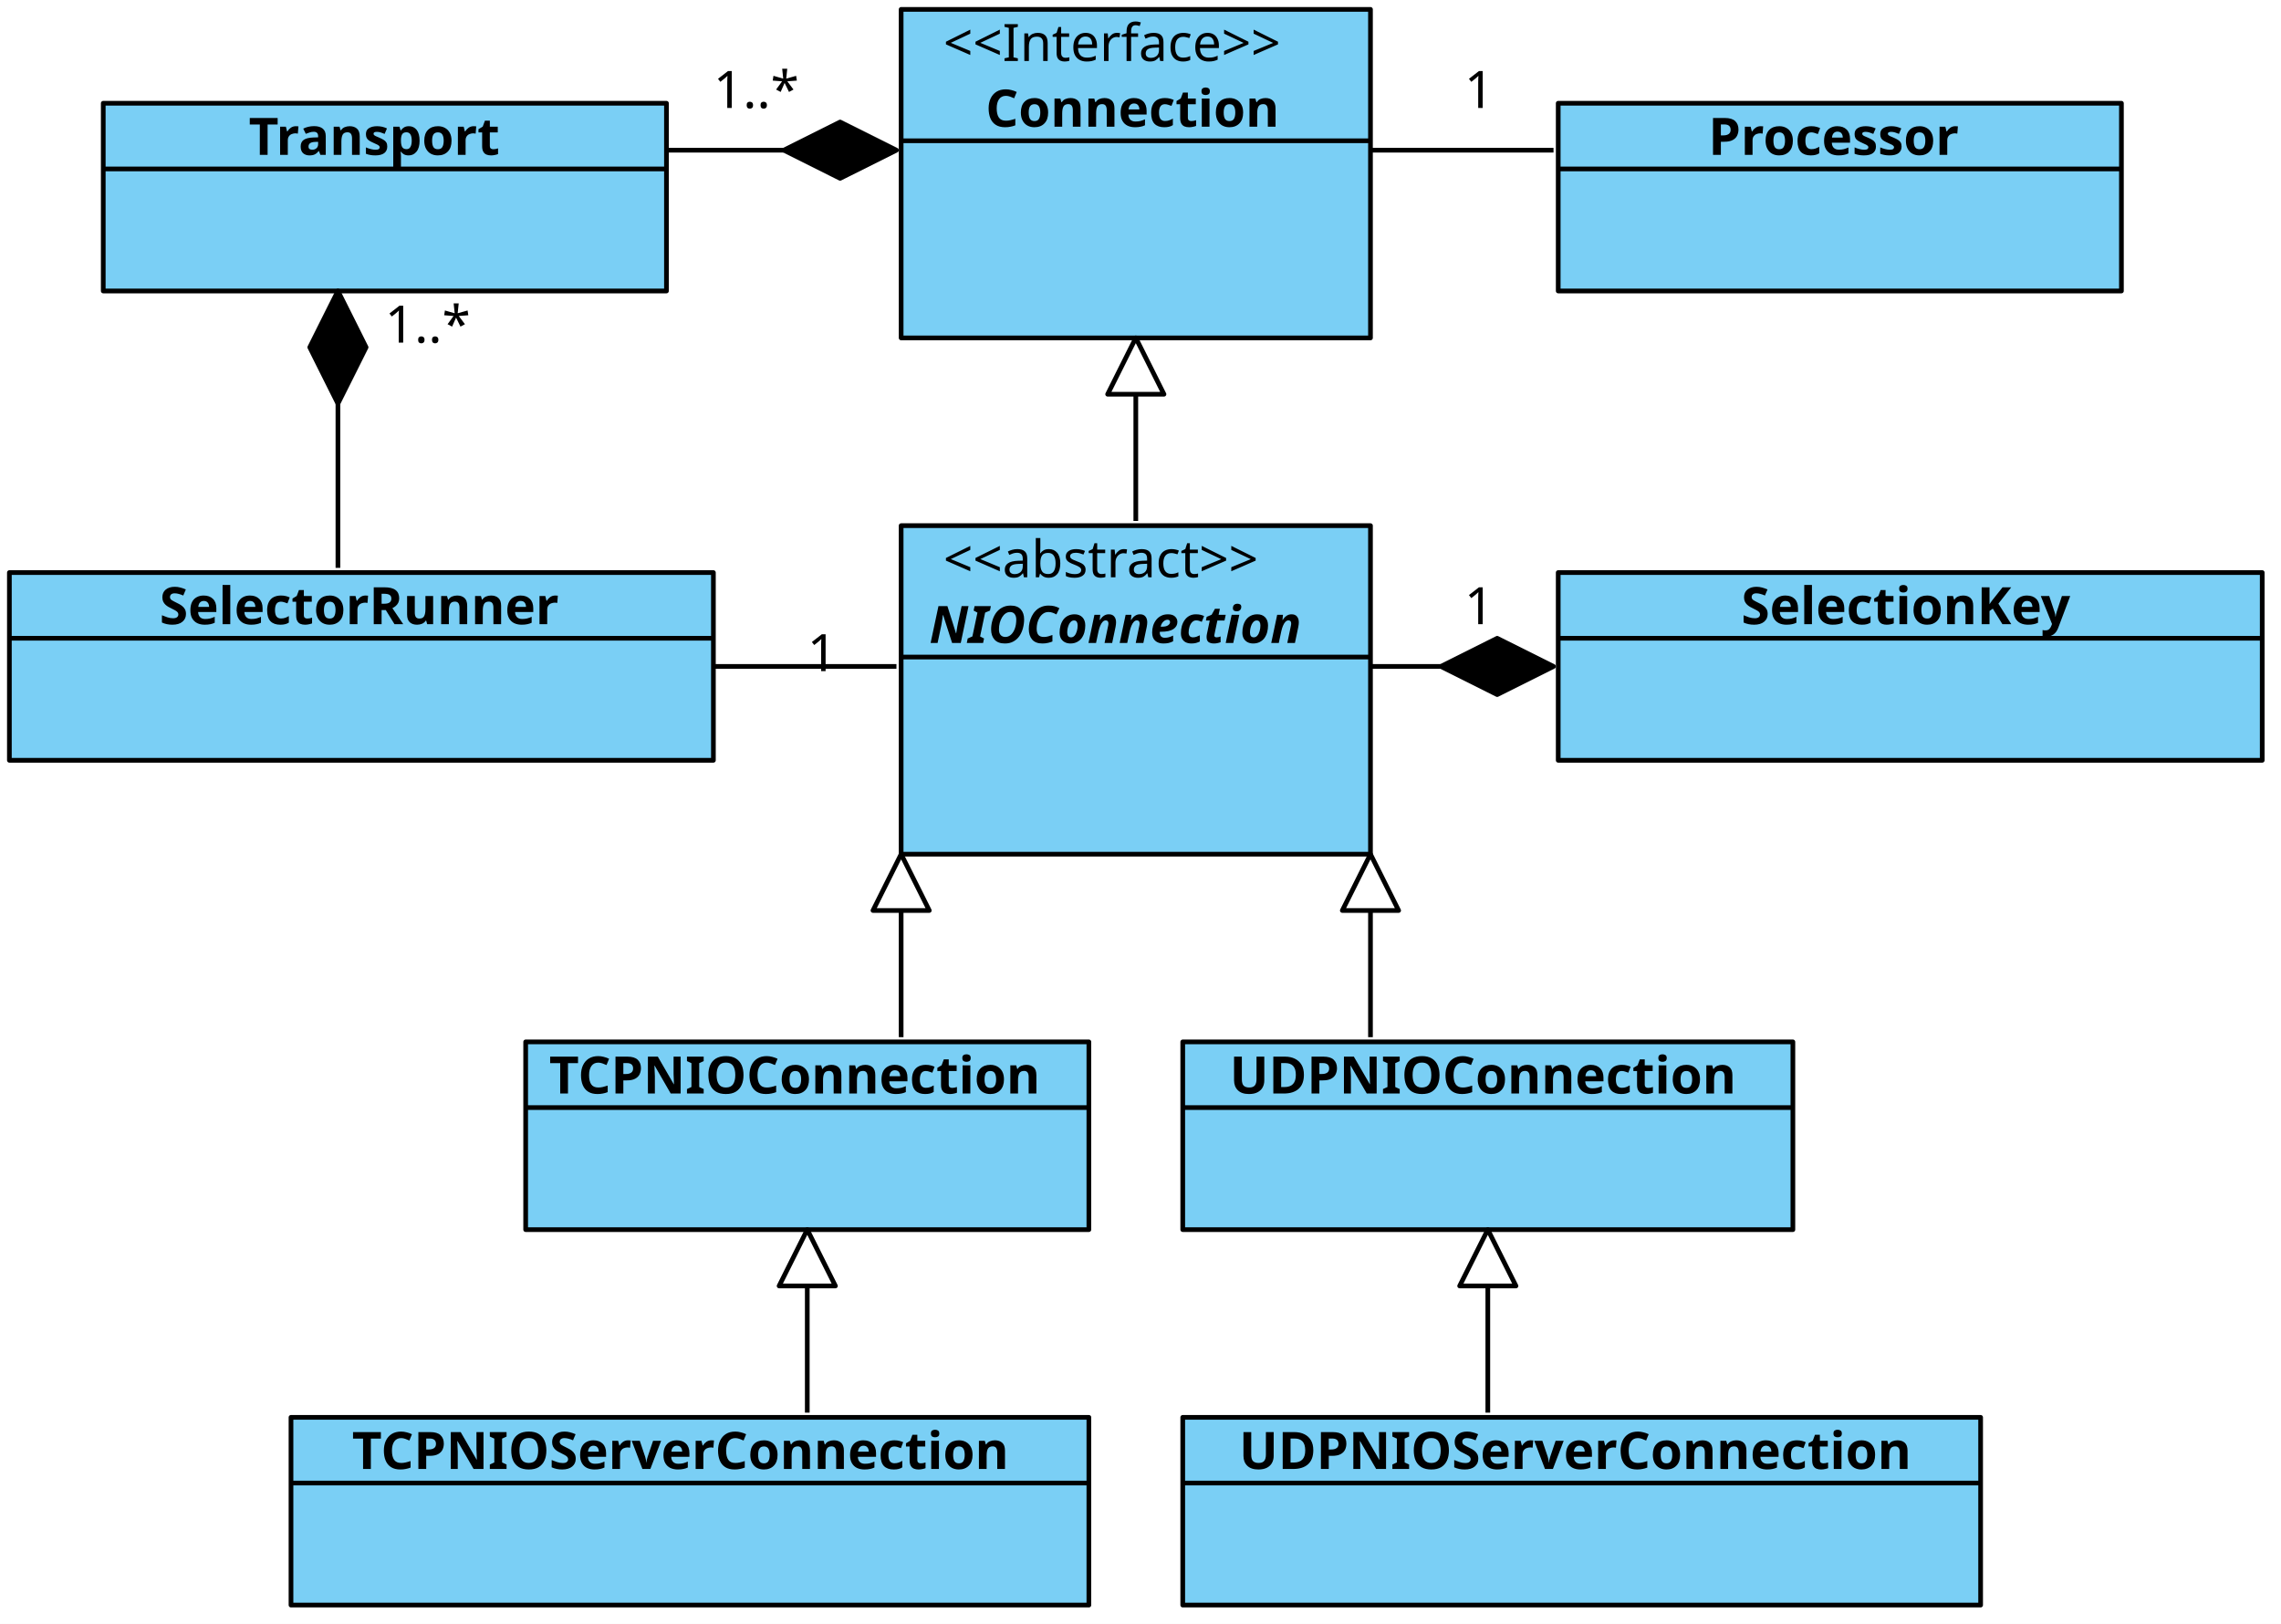
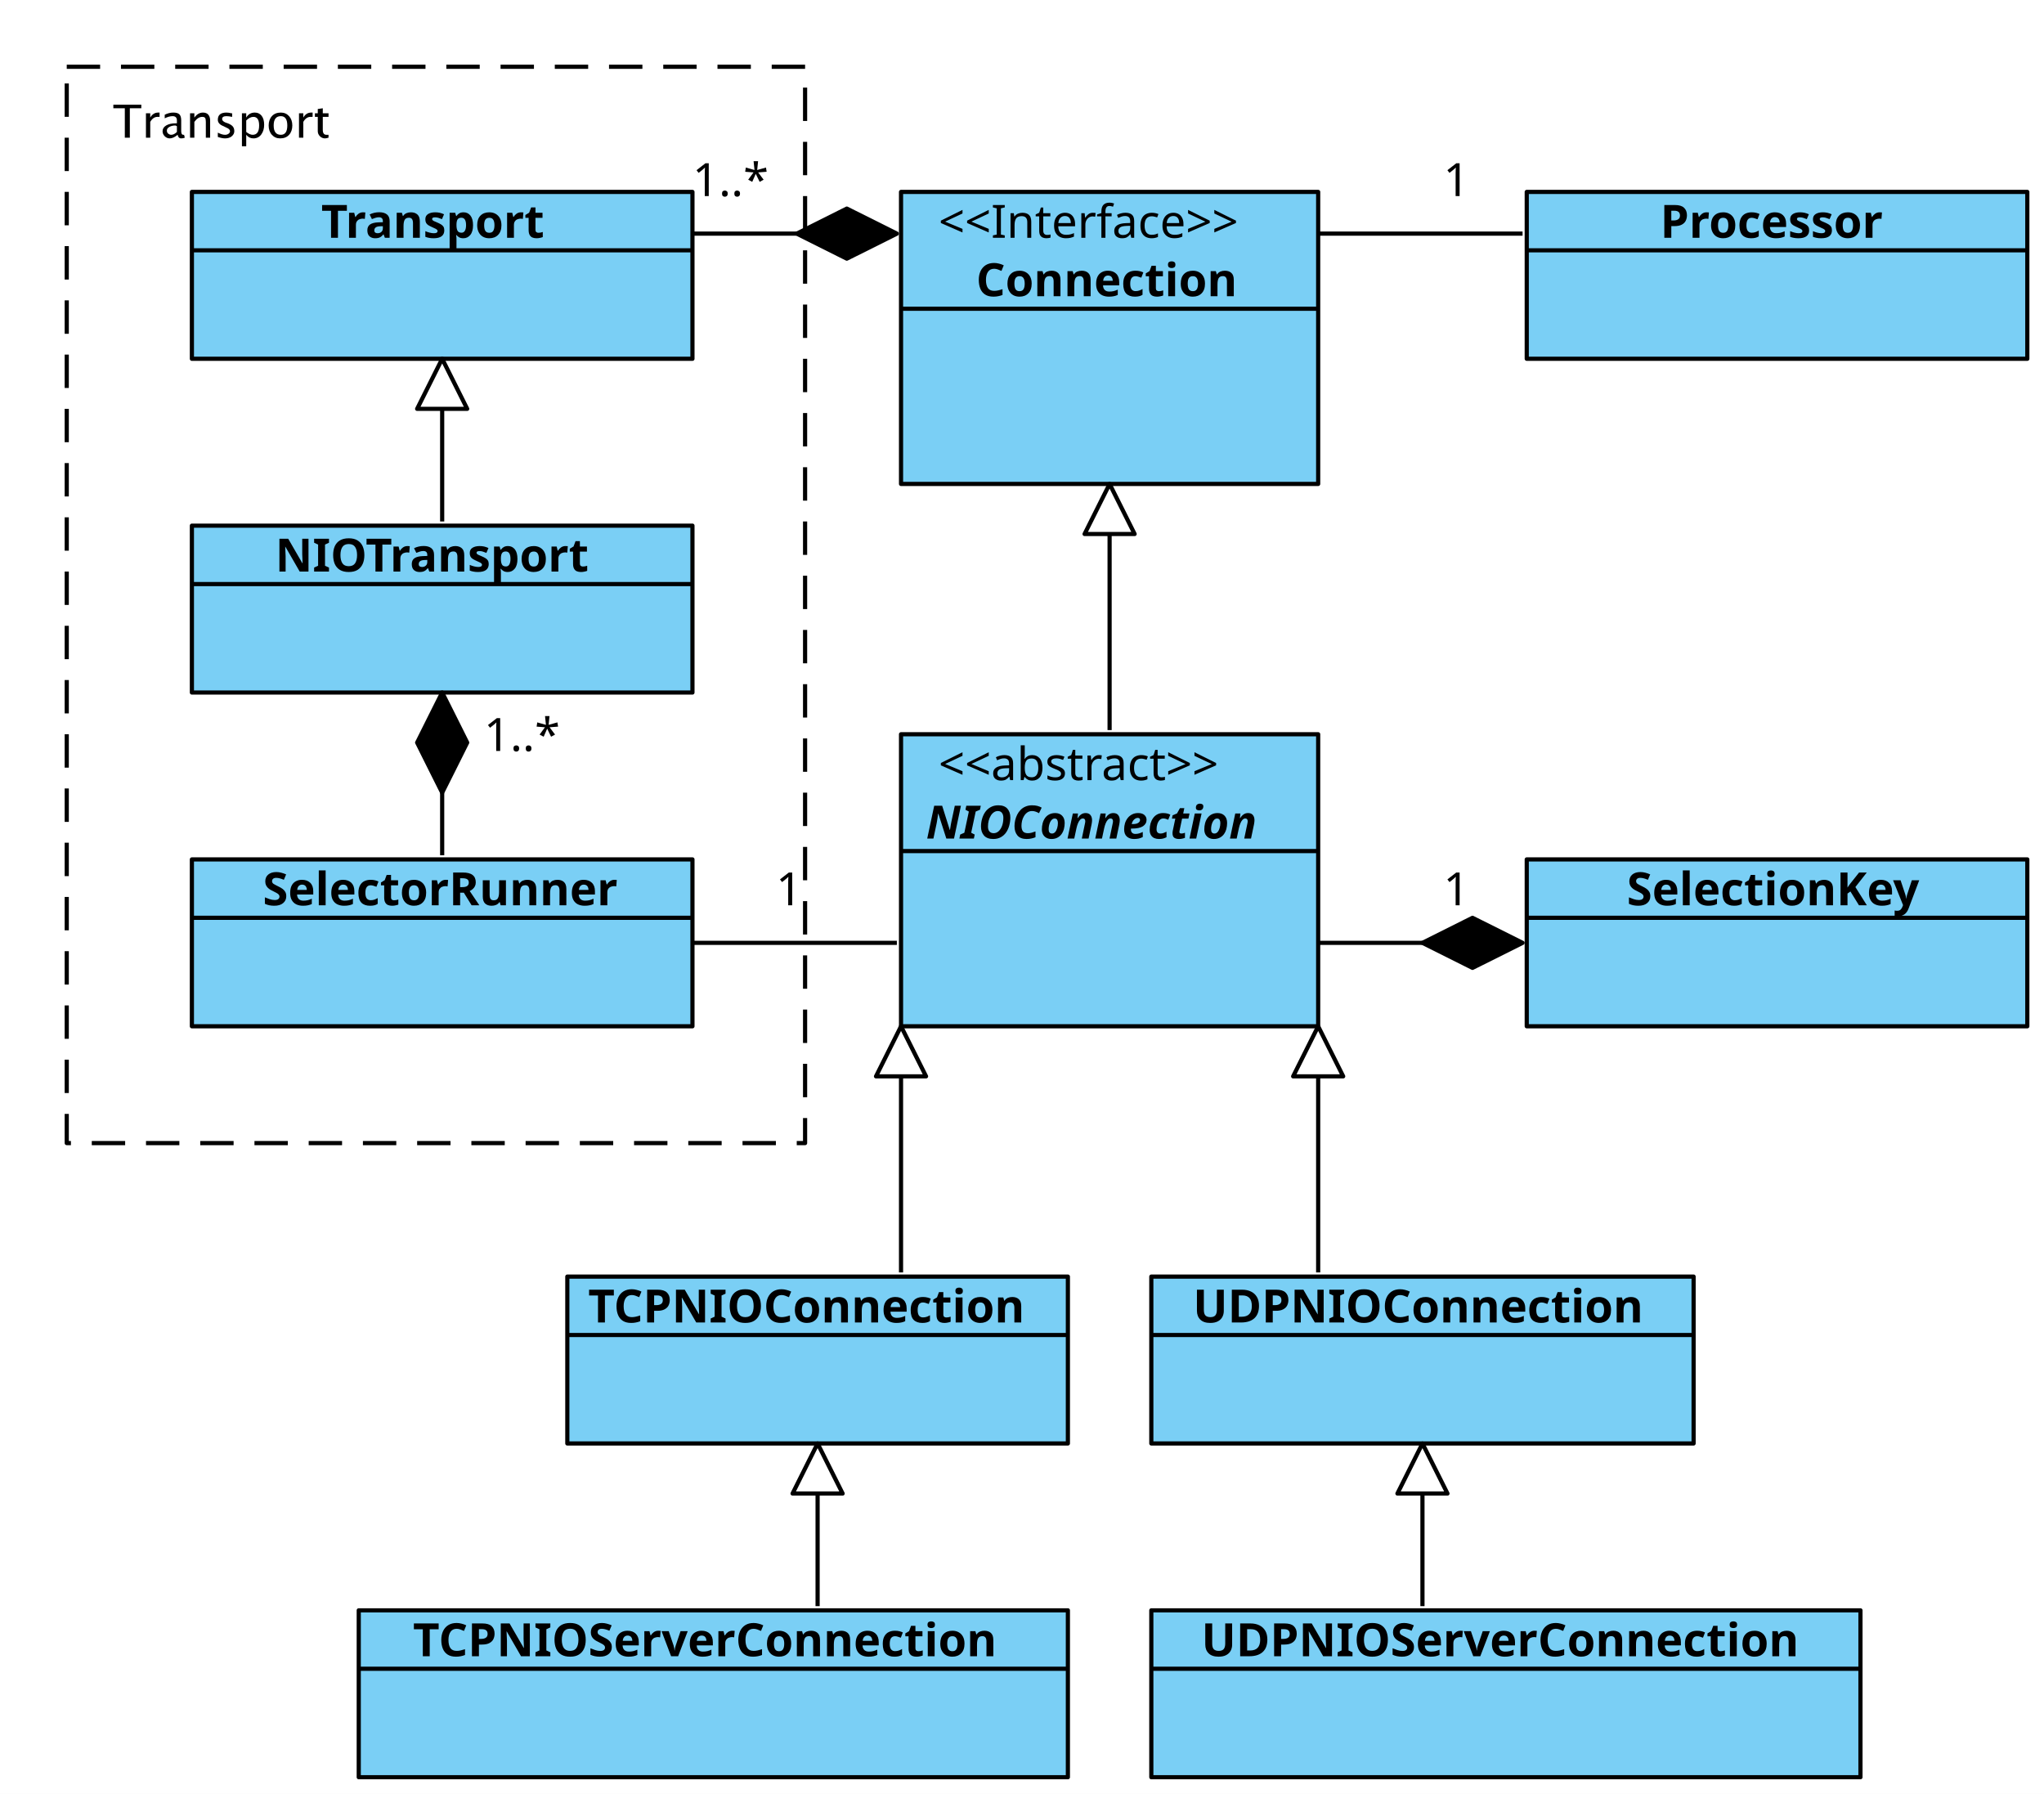
- <svg xmlns="http://www.w3.org/2000/svg" style="fill-opacity:1; color-rendering:auto; color-interpolation:auto; stroke:black; text-rendering:auto; stroke-linecap:square; stroke-miterlimit:10; stroke-opacity:1; shape-rendering:auto; fill:black; stroke-dasharray:none; font-weight:normal; stroke-width:1; font-family:'Dialog'; font-style:normal; stroke-linejoin:miter; font-size:12; stroke-dashoffset:0; image-rendering:auto;" width="486" height="346">
+ <svg xmlns="http://www.w3.org/2000/svg" style="fill-opacity:1; color-rendering:auto; color-interpolation:auto; stroke:black; text-rendering:auto; stroke-linecap:square; stroke-miterlimit:10; stroke-opacity:1; shape-rendering:auto; fill:black; stroke-dasharray:none; font-weight:normal; stroke-width:1; font-family:'Dialog'; font-style:normal; stroke-linejoin:miter; font-size:12; stroke-dashoffset:0; image-rendering:auto;" width="490" height="430">
  <defs id="genericDefs" />
  <g>
    <defs id="defs1">
      <clipPath clipPathUnits="userSpaceOnUse" id="clipPath1">
+         <path d="M-3 -3 L212 -3 L212 293 L-3 293 L-3 -3 Z" />
+       </clipPath>
+       <clipPath clipPathUnits="userSpaceOnUse" id="clipPath2">
+         <path d="M190.262 447.37 L190.262 521.642 L376.727 521.642 L376.727 447.37 Z" />
+       </clipPath>
+       <clipPath clipPathUnits="userSpaceOnUse" id="clipPath3">
+         <path d="M0 0 L0 286 L205 286 L205 0 Z" />
+       </clipPath>
+       <clipPath clipPathUnits="userSpaceOnUse" id="clipPath4">
+         <path d="M0 0 L0 14 L54 14 L54 0 Z" />
+       </clipPath>
+       <clipPath clipPathUnits="userSpaceOnUse" id="clipPath5">
        <path d="M-3 -3 L107 -3 L107 77 L-3 77 L-3 -3 Z" />
      </clipPath>
-       <clipPath clipPathUnits="userSpaceOnUse" id="clipPath2">
+       <clipPath clipPathUnits="userSpaceOnUse" id="clipPath6">
        <path d="M0 0 L0 49 L100 49 L100 0 Z" />
      </clipPath>
-       <clipPath clipPathUnits="userSpaceOnUse" id="clipPath3">
+       <clipPath clipPathUnits="userSpaceOnUse" id="clipPath7">
        <path d="M0 0 L100 0 L100 28 L0 28 L0 0 Z" />
      </clipPath>
-       <clipPath clipPathUnits="userSpaceOnUse" id="clipPath4">
+       <clipPath clipPathUnits="userSpaceOnUse" id="clipPath8">
        <path d="M-3 -3 L127 -3 L127 47 L-3 47 L-3 -3 Z" />
      </clipPath>
-       <clipPath clipPathUnits="userSpaceOnUse" id="clipPath5">
+       <clipPath clipPathUnits="userSpaceOnUse" id="clipPath9">
        <path d="M0 0 L0 33 L120 33 L120 0 Z" />
      </clipPath>
-       <clipPath clipPathUnits="userSpaceOnUse" id="clipPath6">
+       <clipPath clipPathUnits="userSpaceOnUse" id="clipPath10">
        <path d="M0 0 L120 0 L120 14 L0 14 L0 0 Z" />
      </clipPath>
-       <clipPath clipPathUnits="userSpaceOnUse" id="clipPath7">
+       <clipPath clipPathUnits="userSpaceOnUse" id="clipPath11">
        <path d="M-3 -3 L137 -3 L137 47 L-3 47 L-3 -3 Z" />
      </clipPath>
-       <clipPath clipPathUnits="userSpaceOnUse" id="clipPath8">
+       <clipPath clipPathUnits="userSpaceOnUse" id="clipPath12">
        <path d="M0 0 L0 33 L130 33 L130 0 Z" />
      </clipPath>
-       <clipPath clipPathUnits="userSpaceOnUse" id="clipPath9">
+       <clipPath clipPathUnits="userSpaceOnUse" id="clipPath13">
        <path d="M0 0 L130 0 L130 14 L0 14 L0 0 Z" />
      </clipPath>
-       <clipPath clipPathUnits="userSpaceOnUse" id="clipPath10">
-         <path d="M-3 -3 L157 -3 L157 47 L-3 47 L-3 -3 Z" />
-       </clipPath>
-       <clipPath clipPathUnits="userSpaceOnUse" id="clipPath11">
-         <path d="M0 0 L0 33 L150 33 L150 0 Z" />
-       </clipPath>
-       <clipPath clipPathUnits="userSpaceOnUse" id="clipPath12">
-         <path d="M0 0 L150 0 L150 14 L0 14 L0 0 Z" />
-       </clipPath>
-       <clipPath clipPathUnits="userSpaceOnUse" id="clipPath13">
+       <clipPath clipPathUnits="userSpaceOnUse" id="clipPath14">
        <path d="M-3 -3 L34 -3 L34 21 L-3 21 L-3 -3 Z" />
      </clipPath>
-       <clipPath clipPathUnits="userSpaceOnUse" id="clipPath14">
+       <clipPath clipPathUnits="userSpaceOnUse" id="clipPath15">
        <path d="M-3 -3 L35 -3 L35 21 L-3 21 L-3 -3 Z" />
      </clipPath>
-       <clipPath clipPathUnits="userSpaceOnUse" id="clipPath15">
+       <clipPath clipPathUnits="userSpaceOnUse" id="clipPath16">
        <path d="M-3 -3 L46 -3 L46 21 L-3 21 L-3 -3 Z" />
      </clipPath>
-       <clipPath clipPathUnits="userSpaceOnUse" id="clipPath16">
+       <clipPath clipPathUnits="userSpaceOnUse" id="clipPath17">
        <path d="M-3 -3 L177 -3 L177 47 L-3 47 L-3 -3 Z" />
      </clipPath>
-       <clipPath clipPathUnits="userSpaceOnUse" id="clipPath17">
+       <clipPath clipPathUnits="userSpaceOnUse" id="clipPath18">
        <path d="M0 0 L0 33 L170 33 L170 0 Z" />
      </clipPath>
-       <clipPath clipPathUnits="userSpaceOnUse" id="clipPath18">
+       <clipPath clipPathUnits="userSpaceOnUse" id="clipPath19">
        <path d="M0 0 L170 0 L170 14 L0 14 L0 0 Z" />
      </clipPath>
-       <clipPath clipPathUnits="userSpaceOnUse" id="clipPath19">
-         <path d="M0 0 L104 0 L104 143 L0 143 L0 0 Z" />
-       </clipPath>
      <clipPath clipPathUnits="userSpaceOnUse" id="clipPath20">
-         <path d="M0 0 L143 0 L143 104 L0 104 L0 0 Z" />
+         <path d="M0 0 L104 0 L104 163 L0 163 L0 0 Z" />
      </clipPath>
      <clipPath clipPathUnits="userSpaceOnUse" id="clipPath21">
        <path d="M0 0 L153 0 L153 104 L0 104 L0 0 Z" />
      </clipPath>
      <clipPath clipPathUnits="userSpaceOnUse" id="clipPath22">
-         <path d="M0 0 L104 0 L104 163 L0 163 L0 0 Z" />
+         <path d="M0 0 L104 0 L104 143 L0 143 L0 0 Z" />
      </clipPath>
      <clipPath clipPathUnits="userSpaceOnUse" id="clipPath23">
        <path d="M-39 -14 L78 -14 L78 28 L-39 28 L-39 -14 Z" />
      </clipPath>
      <clipPath clipPathUnits="userSpaceOnUse" id="clipPath24">
        <path d="M-28 -14 L56 -14 L56 28 L-28 28 L-28 -14 Z" />
      </clipPath>
      <clipPath clipPathUnits="userSpaceOnUse" id="clipPath25">
        <path d="M-27 -14 L54 -14 L54 28 L-27 28 L-27 -14 Z" />
      </clipPath>
    </defs>
    <g style="fill:white; text-rendering:geometricPrecision; stroke:white;">
-       <rect x="0" y="0" width="486" style="stroke:none;" height="346" />
-     </g>
-     <g transform="translate(192,2)" style="font-size:11; fill:rgb(122,207,245); text-rendering:geometricPrecision; font-family:sans-serif; stroke:rgb(122,207,245); font-weight:bold;">
-       <rect x="0" y="0" width="100" style="clip-path:url(#clipPath1); stroke:none;" height="70" />
-     </g>
-     <g transform="translate(192,2)" style="font-size:11; stroke-linecap:butt; text-rendering:geometricPrecision; font-family:sans-serif; stroke-linejoin:round; font-weight:bold; stroke-miterlimit:0;">
-       <rect x="0" y="0" width="100" style="clip-path:url(#clipPath1); fill:none;" height="70" />
-       <line x1="0" x2="100" y1="28" style="clip-path:url(#clipPath1); fill:none;" y2="28" />
-     </g>
-     <g style="text-rendering:geometricPrecision; font-size:11; font-family:sans-serif;" transform="translate(192,2)">
-       <text x="9" y="11" style="clip-path:url(#clipPath3); stroke:none;" xml:space="preserve">&lt;&lt;Interface&gt;&gt;</text>
-       <text x="18" y="25" style="clip-path:url(#clipPath3); stroke:none; font-weight:bold;" xml:space="preserve">Connection</text>
-     </g>
-     <g transform="translate(192,112)" style="font-size:11; fill:rgb(122,207,245); text-rendering:geometricPrecision; font-family:sans-serif; stroke:rgb(122,207,245); font-weight:bold;">
-       <rect x="0" y="0" width="100" style="clip-path:url(#clipPath1); stroke:none;" height="70" />
-     </g>
-     <g transform="translate(192,112)" style="font-size:11; stroke-linecap:butt; text-rendering:geometricPrecision; font-family:sans-serif; stroke-linejoin:round; font-weight:bold; stroke-miterlimit:0;">
-       <rect x="0" y="0" width="100" style="clip-path:url(#clipPath1); fill:none;" height="70" />
-       <line x1="0" x2="100" y1="28" style="clip-path:url(#clipPath1); fill:none;" y2="28" />
-     </g>
-     <g style="text-rendering:geometricPrecision; font-size:11; font-family:sans-serif;" transform="translate(192,112)">
-       <text x="9" y="11" style="clip-path:url(#clipPath3); stroke:none;" xml:space="preserve">&lt;&lt;abstract&gt;&gt;</text>
-       <text x="6" y="25" style="clip-path:url(#clipPath3); font-style:italic; stroke:none; font-weight:bold;" xml:space="preserve">NIOConnection</text>
-     </g>
-     <g transform="translate(112,222)" style="font-size:11; fill:rgb(122,207,245); text-rendering:geometricPrecision; font-family:sans-serif; stroke:rgb(122,207,245); font-weight:bold;">
-       <rect x="0" y="0" width="120" style="clip-path:url(#clipPath4); stroke:none;" height="40" />
-     </g>
-     <g transform="translate(112,222)" style="font-size:11; stroke-linecap:butt; text-rendering:geometricPrecision; font-family:sans-serif; stroke-linejoin:round; font-weight:bold; stroke-miterlimit:0;">
-       <rect x="0" y="0" width="120" style="clip-path:url(#clipPath4); fill:none;" height="40" />
-       <line x1="0" x2="120" y1="14" style="clip-path:url(#clipPath4); fill:none;" y2="14" />
-     </g>
-     <g transform="translate(112,222)" style="text-rendering:geometricPrecision; font-size:11; font-weight:bold; font-family:sans-serif;">
-       <text x="5" y="11" style="clip-path:url(#clipPath6); stroke:none;" xml:space="preserve">TCPNIOConnection</text>
-     </g>
-     <g transform="translate(252,222)" style="font-size:11; fill:rgb(122,207,245); text-rendering:geometricPrecision; font-family:sans-serif; stroke:rgb(122,207,245); font-weight:bold;">
-       <rect x="0" y="0" width="130" style="clip-path:url(#clipPath7); stroke:none;" height="40" />
-     </g>
-     <g transform="translate(252,222)" style="font-size:11; stroke-linecap:butt; text-rendering:geometricPrecision; font-family:sans-serif; stroke-linejoin:round; font-weight:bold; stroke-miterlimit:0;">
-       <rect x="0" y="0" width="130" style="clip-path:url(#clipPath7); fill:none;" height="40" />
-       <line x1="0" x2="130" y1="14" style="clip-path:url(#clipPath7); fill:none;" y2="14" />
-     </g>
-     <g transform="translate(252,222)" style="text-rendering:geometricPrecision; font-size:11; font-weight:bold; font-family:sans-serif;">
-       <text x="10" y="11" style="clip-path:url(#clipPath9); stroke:none;" xml:space="preserve">UDPNIOConnection</text>
-     </g>
-     <g transform="translate(22,22)" style="font-size:11; fill:rgb(122,207,245); text-rendering:geometricPrecision; font-family:sans-serif; stroke:rgb(122,207,245); font-weight:bold;">
-       <rect x="0" y="0" width="120" style="clip-path:url(#clipPath4); stroke:none;" height="40" />
-     </g>
-     <g transform="translate(22,22)" style="font-size:11; stroke-linecap:butt; text-rendering:geometricPrecision; font-family:sans-serif; stroke-linejoin:round; font-weight:bold; stroke-miterlimit:0;">
-       <rect x="0" y="0" width="120" style="clip-path:url(#clipPath4); fill:none;" height="40" />
-       <line x1="0" x2="120" y1="14" style="clip-path:url(#clipPath4); fill:none;" y2="14" />
-     </g>
-     <g transform="translate(22,22)" style="text-rendering:geometricPrecision; font-size:11; font-weight:bold; font-family:sans-serif;">
-       <text x="31" y="11" style="clip-path:url(#clipPath6); stroke:none;" xml:space="preserve">Transport</text>
-     </g>
-     <g transform="translate(332,122)" style="font-size:11; fill:rgb(122,207,245); text-rendering:geometricPrecision; font-family:sans-serif; stroke:rgb(122,207,245); font-weight:bold;">
-       <rect x="0" y="0" width="150" style="clip-path:url(#clipPath10); stroke:none;" height="40" />
-     </g>
-     <g transform="translate(332,122)" style="font-size:11; stroke-linecap:butt; text-rendering:geometricPrecision; font-family:sans-serif; stroke-linejoin:round; font-weight:bold; stroke-miterlimit:0;">
-       <rect x="0" y="0" width="150" style="clip-path:url(#clipPath10); fill:none;" height="40" />
-       <line x1="0" x2="150" y1="14" style="clip-path:url(#clipPath10); fill:none;" y2="14" />
-     </g>
-     <g transform="translate(332,122)" style="text-rendering:geometricPrecision; font-size:11; font-weight:bold; font-family:sans-serif;">
-       <text x="39" y="11" style="clip-path:url(#clipPath12); stroke:none;" xml:space="preserve">SelectionKey</text>
-     </g>
-     <g transform="translate(2,122)" style="font-size:11; fill:rgb(122,207,245); text-rendering:geometricPrecision; font-family:sans-serif; stroke:rgb(122,207,245); font-weight:bold;">
-       <rect x="0" y="0" width="150" style="clip-path:url(#clipPath10); stroke:none;" height="40" />
-     </g>
-     <g transform="translate(2,122)" style="font-size:11; stroke-linecap:butt; text-rendering:geometricPrecision; font-family:sans-serif; stroke-linejoin:round; font-weight:bold; stroke-miterlimit:0;">
-       <rect x="0" y="0" width="150" style="clip-path:url(#clipPath10); fill:none;" height="40" />
-       <line x1="0" x2="150" y1="14" style="clip-path:url(#clipPath10); fill:none;" y2="14" />
-     </g>
-     <g transform="translate(2,122)" style="text-rendering:geometricPrecision; font-size:11; font-weight:bold; font-family:sans-serif;">
-       <text x="32" y="11" style="clip-path:url(#clipPath12); stroke:none;" xml:space="preserve">SelectorRunner</text>
-     </g>
-     <g transform="translate(332,22)" style="font-size:11; fill:rgb(122,207,245); text-rendering:geometricPrecision; font-family:sans-serif; stroke:rgb(122,207,245); font-weight:bold;">
-       <rect x="0" y="0" width="120" style="clip-path:url(#clipPath4); stroke:none;" height="40" />
-     </g>
-     <g transform="translate(332,22)" style="font-size:11; stroke-linecap:butt; text-rendering:geometricPrecision; font-family:sans-serif; stroke-linejoin:round; font-weight:bold; stroke-miterlimit:0;">
-       <rect x="0" y="0" width="120" style="clip-path:url(#clipPath4); fill:none;" height="40" />
-       <line x1="0" x2="120" y1="14" style="clip-path:url(#clipPath4); fill:none;" y2="14" />
-     </g>
-     <g transform="translate(332,22)" style="text-rendering:geometricPrecision; font-size:11; font-weight:bold; font-family:sans-serif;">
-       <text x="32" y="11" style="clip-path:url(#clipPath6); stroke:none;" xml:space="preserve">Processor</text>
-     </g>
-     <g transform="translate(62,302)" style="font-size:11; fill:rgb(122,207,245); text-rendering:geometricPrecision; font-family:sans-serif; stroke:rgb(122,207,245); font-weight:bold;">
-       <rect x="0" y="0" width="170" style="clip-path:url(#clipPath16); stroke:none;" height="40" />
-     </g>
-     <g transform="translate(62,302)" style="font-size:11; stroke-linecap:butt; text-rendering:geometricPrecision; font-family:sans-serif; stroke-linejoin:round; font-weight:bold; stroke-miterlimit:0;">
-       <rect x="0" y="0" width="170" style="clip-path:url(#clipPath16); fill:none;" height="40" />
-       <line x1="0" x2="170" y1="14" style="clip-path:url(#clipPath16); fill:none;" y2="14" />
-     </g>
-     <g transform="translate(62,302)" style="text-rendering:geometricPrecision; font-size:11; font-weight:bold; font-family:sans-serif;">
-       <text x="13" y="11" style="clip-path:url(#clipPath18); stroke:none;" xml:space="preserve">TCPNIOServerConnection</text>
-     </g>
-     <g transform="translate(252,302)" style="font-size:11; fill:rgb(122,207,245); text-rendering:geometricPrecision; font-family:sans-serif; stroke:rgb(122,207,245); font-weight:bold;">
-       <rect x="0" y="0" width="170" style="clip-path:url(#clipPath16); stroke:none;" height="40" />
-     </g>
-     <g transform="translate(252,302)" style="font-size:11; stroke-linecap:butt; text-rendering:geometricPrecision; font-family:sans-serif; stroke-linejoin:round; font-weight:bold; stroke-miterlimit:0;">
-       <rect x="0" y="0" width="170" style="clip-path:url(#clipPath16); fill:none;" height="40" />
-       <line x1="0" x2="170" y1="14" style="clip-path:url(#clipPath16); fill:none;" y2="14" />
-     </g>
-     <g transform="translate(252,302)" style="text-rendering:geometricPrecision; font-size:11; font-weight:bold; font-family:sans-serif;">
-       <text x="12" y="11" style="clip-path:url(#clipPath18); stroke:none;" xml:space="preserve">UDPNIOServerConnection</text>
-     </g>
-     <g transform="translate(242,132)" style="font-size:11; stroke-linecap:butt; text-rendering:geometricPrecision; font-family:sans-serif; stroke-linejoin:round;">
-       <line x1="50" x2="50" y1="50" style="clip-path:url(#clipPath19); fill:none;" y2="89" />
-       <polygon style="fill:white; clip-path:url(#clipPath19); stroke:none;" points=" 50 50 44 62 56 62" />
-       <polygon style="fill:none; clip-path:url(#clipPath19);" points=" 50 50 44 62 56 62" />
-     </g>
-     <g transform="translate(102,92)" style="font-size:11; stroke-linecap:butt; text-rendering:geometricPrecision; font-family:sans-serif; stroke-linejoin:round;">
-       <line x1="50" x2="89" y1="50" style="clip-path:url(#clipPath20); fill:none;" y2="50" />
-     </g>
-     <g transform="translate(242,-18)" style="font-size:11; stroke-linecap:butt; text-rendering:geometricPrecision; font-family:sans-serif; stroke-linejoin:round;">
-       <line x1="89" x2="50" y1="50" style="clip-path:url(#clipPath20); fill:none;" y2="50" />
-     </g>
-     <g transform="translate(242,92)" style="font-size:11; stroke-linecap:butt; text-rendering:geometricPrecision; font-family:sans-serif; stroke-linejoin:round;">
-       <line x1="65" x2="50" y1="50" style="clip-path:url(#clipPath20); fill:none;" y2="50" />
-       <polygon style="clip-path:url(#clipPath20); stroke:none;" points=" 89 50 77 44 65 50 77 56" />
-       <polygon style="fill:none; clip-path:url(#clipPath20);" points=" 89 50 77 44 65 50 77 56" />
-     </g>
-     <g transform="translate(142,132)" style="font-size:11; stroke-linecap:butt; text-rendering:geometricPrecision; font-family:sans-serif; stroke-linejoin:round;">
-       <line x1="50" x2="50" y1="50" style="clip-path:url(#clipPath19); fill:none;" y2="89" />
-       <polygon style="fill:white; clip-path:url(#clipPath19); stroke:none;" points=" 50 50 44 62 56 62" />
-       <polygon style="fill:none; clip-path:url(#clipPath19);" points=" 50 50 44 62 56 62" />
-     </g>
-     <g transform="translate(92,-18)" style="font-size:11; stroke-linecap:butt; text-rendering:geometricPrecision; font-family:sans-serif; stroke-linejoin:round;">
+       <rect x="0" y="0" width="490" style="stroke:none;" height="430" />
+     </g>
+     <g transform="translate(2,2) matrix(1.0994,0,0,3.8507,-209.1739,-1722.687)" style="font-size:11; fill-opacity:0; fill:rgb(122,207,245); text-rendering:geometricPrecision; color-rendering:optimizeQuality; font-family:sans-serif; stroke:rgb(122,207,245); stroke-opacity:0;">
+       <path d="M203 451 C243.25 451 323.75 451 364 451 C364 467.75 364 501.25 364 518 C323.75 518 243.25 518 203 518 C203 501.25 203 467.75 203 451 Z" style="clip-path:url(#clipPath2); stroke:none;" />
+     </g>
+     <g transform="matrix(1,0,0,1,2,2)" style="font-size:11; stroke-linecap:butt; text-rendering:geometricPrecision; color-rendering:optimizeQuality; font-family:sans-serif; stroke-linejoin:round; stroke-dasharray:8,5; stroke-miterlimit:1;">
+       <path d="M14 14 C58.25 14 146.75 14 191 14 C191 78.5 191 207.5 191 272 C146.75 272 58.25 272 14 272 C14 207.5 14 78.5 14 14 Z" style="fill:none; clip-path:url(#clipPath3);" />
+     </g>
+     <g style="stroke-linecap:butt; font-size:11; text-rendering:geometricPrecision; color-rendering:optimizeQuality; image-rendering:optimizeQuality; font-family:sans-serif; stroke-linejoin:round; stroke-dasharray:8,5; color-interpolation:linearRGB; stroke-miterlimit:1;" transform="matrix(1,0,0,1,27,22)">
+       <path d="M2.922 11 L2.922 3.953 L0.172 3.953 L0.172 3.094 L6.875 3.094 L6.875 3.953 L4.125 3.953 L4.125 11 ZM7.987 11 L7.987 5.156 L9.018 5.156 L9.018 6.188 Q9.706 4.984 10.909 4.984 Q11.081 4.984 11.252 4.984 L11.252 6.016 Q10.909 6.016 10.737 6.016 Q9.706 6.016 9.018 7.219 L9.018 11 ZM15.582 10.312 Q14.55 11.172 13.691 11.172 Q13.003 11.172 12.488 10.656 Q11.972 10.141 11.972 9.453 Q11.972 8.594 12.832 8.078 Q13.691 7.562 15.066 7.562 L15.41 7.562 L15.41 6.875 Q15.41 5.844 14.378 5.844 Q13.519 5.844 12.488 6.359 L12.488 5.5 Q13.519 4.984 14.55 4.984 Q15.582 4.984 16.011 5.414 Q16.441 5.844 16.441 6.875 L16.441 9.453 Q16.441 10.312 16.956 10.312 Q17.128 10.312 17.128 10.312 L17.3 11 Q16.956 11.172 16.441 11.172 Q15.753 11.172 15.582 10.312 ZM15.41 9.625 L15.41 8.25 L15.066 8.078 Q14.207 8.078 13.605 8.422 Q13.003 8.766 13.003 9.281 Q13.003 9.797 13.347 10.055 Q13.691 10.312 14.035 10.312 Q14.722 10.312 15.41 9.625 ZM18.562 11 L18.562 5.156 L19.594 5.156 L19.594 6.188 Q20.453 4.984 21.656 4.984 Q22.516 4.984 22.945 5.5 Q23.375 6.016 23.375 6.875 L23.375 11 L22.344 11 L22.344 7.219 Q22.344 6.531 22.172 6.273 Q22 6.016 21.484 6.016 Q20.453 6.016 19.594 7.219 L19.594 11 ZM26.936 11.172 Q26.248 11.172 25.217 10.828 L25.217 9.797 Q26.248 10.312 26.936 10.312 Q27.452 10.312 27.795 10.055 Q28.139 9.797 28.139 9.453 Q28.139 8.938 27.28 8.594 L26.592 8.25 Q25.217 7.734 25.217 6.703 Q25.217 5.844 25.733 5.414 Q26.248 4.984 27.28 4.984 Q27.795 4.984 28.483 5.156 L28.655 5.156 L28.655 6.016 Q27.795 5.844 27.28 5.844 Q26.248 5.844 26.248 6.531 Q26.248 7.047 27.108 7.391 L27.623 7.562 Q28.483 7.906 28.827 8.336 Q29.17 8.766 29.17 9.453 Q29.17 10.141 28.569 10.656 Q27.967 11.172 26.936 11.172 ZM30.997 13.062 L30.997 5.156 L32.028 5.156 L32.028 6.188 Q32.715 4.984 34.09 4.984 Q35.122 4.984 35.723 5.758 Q36.325 6.531 36.325 7.906 Q36.325 9.281 35.637 10.227 Q34.95 11.172 33.747 11.172 Q32.715 11.172 32.028 10.312 L32.028 13.062 ZM32.028 9.625 Q32.887 10.312 33.575 10.312 Q35.122 10.312 35.122 8.078 Q35.122 6.016 33.747 6.016 Q32.887 6.016 32.028 6.875 ZM40.154 11.172 Q38.951 11.172 38.178 10.312 Q37.404 9.453 37.404 8.078 Q37.404 6.703 38.178 5.844 Q38.951 4.984 40.326 4.984 Q41.529 4.984 42.303 5.844 Q43.076 6.703 43.076 8.078 Q43.076 9.453 42.303 10.312 Q41.529 11.172 40.154 11.172 ZM40.326 10.312 Q41.873 10.312 41.873 8.078 Q41.873 5.844 40.326 5.844 Q38.607 5.844 38.607 8.078 Q38.607 10.312 40.326 10.312 ZM44.677 11 L44.677 5.156 L45.708 5.156 L45.708 6.188 Q46.395 4.984 47.599 4.984 Q47.77 4.984 47.942 4.984 L47.942 6.016 Q47.599 6.016 47.427 6.016 Q46.395 6.016 45.708 7.219 L45.708 11 ZM50.897 11.172 Q50.209 11.172 49.693 10.656 Q49.178 10.141 49.178 9.453 L49.178 6.016 L48.49 6.016 L48.49 5.156 L49.178 5.156 L49.178 4.125 L50.381 3.953 L50.381 5.156 L51.756 5.156 L51.756 6.016 L50.381 6.016 L50.381 9.109 Q50.381 10.312 51.24 10.312 Q51.584 10.312 51.756 10.312 L51.756 11 Q51.24 11.172 50.897 11.172 Z" style="clip-path:url(#clipPath4); stroke:none;" />
+     </g>
+     <g transform="translate(216,46)" style="font-size:11; fill:rgb(122,207,245); text-rendering:geometricPrecision; font-family:sans-serif; stroke:rgb(122,207,245); font-weight:bold;">
+       <rect x="0" y="0" width="100" style="clip-path:url(#clipPath5); stroke:none;" height="70" />
+     </g>
+     <g transform="translate(216,46)" style="font-size:11; stroke-linecap:butt; text-rendering:geometricPrecision; font-family:sans-serif; stroke-linejoin:round; font-weight:bold; stroke-miterlimit:0;">
+       <rect x="0" y="0" width="100" style="clip-path:url(#clipPath5); fill:none;" height="70" />
+       <line x1="0" x2="100" y1="28" style="clip-path:url(#clipPath5); fill:none;" y2="28" />
+     </g>
+     <g style="text-rendering:geometricPrecision; font-size:11; font-family:sans-serif;" transform="translate(216,46)">
+       <text x="9" y="11" style="clip-path:url(#clipPath7); stroke:none;" xml:space="preserve">&lt;&lt;Interface&gt;&gt;</text>
+       <text x="18" y="25" style="clip-path:url(#clipPath7); stroke:none; font-weight:bold;" xml:space="preserve">Connection</text>
+     </g>
+     <g transform="translate(216,176)" style="font-size:11; fill:rgb(122,207,245); text-rendering:geometricPrecision; font-family:sans-serif; stroke:rgb(122,207,245); font-weight:bold;">
+       <rect x="0" y="0" width="100" style="clip-path:url(#clipPath5); stroke:none;" height="70" />
+     </g>
+     <g transform="translate(216,176)" style="font-size:11; stroke-linecap:butt; text-rendering:geometricPrecision; font-family:sans-serif; stroke-linejoin:round; font-weight:bold; stroke-miterlimit:0;">
+       <rect x="0" y="0" width="100" style="clip-path:url(#clipPath5); fill:none;" height="70" />
+       <line x1="0" x2="100" y1="28" style="clip-path:url(#clipPath5); fill:none;" y2="28" />
+     </g>
+     <g style="text-rendering:geometricPrecision; font-size:11; font-family:sans-serif;" transform="translate(216,176)">
+       <text x="9" y="11" style="clip-path:url(#clipPath7); stroke:none;" xml:space="preserve">&lt;&lt;abstract&gt;&gt;</text>
+       <text x="6" y="25" style="clip-path:url(#clipPath7); font-style:italic; stroke:none; font-weight:bold;" xml:space="preserve">NIOConnection</text>
+     </g>
+     <g transform="translate(136,306)" style="font-size:11; fill:rgb(122,207,245); text-rendering:geometricPrecision; font-family:sans-serif; stroke:rgb(122,207,245); font-weight:bold;">
+       <rect x="0" y="0" width="120" style="clip-path:url(#clipPath8); stroke:none;" height="40" />
+     </g>
+     <g transform="translate(136,306)" style="font-size:11; stroke-linecap:butt; text-rendering:geometricPrecision; font-family:sans-serif; stroke-linejoin:round; font-weight:bold; stroke-miterlimit:0;">
+       <rect x="0" y="0" width="120" style="clip-path:url(#clipPath8); fill:none;" height="40" />
+       <line x1="0" x2="120" y1="14" style="clip-path:url(#clipPath8); fill:none;" y2="14" />
+     </g>
+     <g transform="translate(136,306)" style="text-rendering:geometricPrecision; font-size:11; font-weight:bold; font-family:sans-serif;">
+       <text x="5" y="11" style="clip-path:url(#clipPath10); stroke:none;" xml:space="preserve">TCPNIOConnection</text>
+     </g>
+     <g transform="translate(276,306)" style="font-size:11; fill:rgb(122,207,245); text-rendering:geometricPrecision; font-family:sans-serif; stroke:rgb(122,207,245); font-weight:bold;">
+       <rect x="0" y="0" width="130" style="clip-path:url(#clipPath11); stroke:none;" height="40" />
+     </g>
+     <g transform="translate(276,306)" style="font-size:11; stroke-linecap:butt; text-rendering:geometricPrecision; font-family:sans-serif; stroke-linejoin:round; font-weight:bold; stroke-miterlimit:0;">
+       <rect x="0" y="0" width="130" style="clip-path:url(#clipPath11); fill:none;" height="40" />
+       <line x1="0" x2="130" y1="14" style="clip-path:url(#clipPath11); fill:none;" y2="14" />
+     </g>
+     <g transform="translate(276,306)" style="text-rendering:geometricPrecision; font-size:11; font-weight:bold; font-family:sans-serif;">
+       <text x="10" y="11" style="clip-path:url(#clipPath13); stroke:none;" xml:space="preserve">UDPNIOConnection</text>
+     </g>
+     <g transform="translate(46,46)" style="font-size:11; fill:rgb(122,207,245); text-rendering:geometricPrecision; font-family:sans-serif; stroke:rgb(122,207,245); font-weight:bold;">
+       <rect x="0" y="0" width="120" style="clip-path:url(#clipPath8); stroke:none;" height="40" />
+     </g>
+     <g transform="translate(46,46)" style="font-size:11; stroke-linecap:butt; text-rendering:geometricPrecision; font-family:sans-serif; stroke-linejoin:round; font-weight:bold; stroke-miterlimit:0;">
+       <rect x="0" y="0" width="120" style="clip-path:url(#clipPath8); fill:none;" height="40" />
+       <line x1="0" x2="120" y1="14" style="clip-path:url(#clipPath8); fill:none;" y2="14" />
+     </g>
+     <g transform="translate(46,46)" style="text-rendering:geometricPrecision; font-size:11; font-weight:bold; font-family:sans-serif;">
+       <text x="31" y="11" style="clip-path:url(#clipPath10); stroke:none;" xml:space="preserve">Transport</text>
+     </g>
+     <g transform="translate(366,206)" style="font-size:11; fill:rgb(122,207,245); text-rendering:geometricPrecision; font-family:sans-serif; stroke:rgb(122,207,245); font-weight:bold;">
+       <rect x="0" y="0" width="120" style="clip-path:url(#clipPath8); stroke:none;" height="40" />
+     </g>
+     <g transform="translate(366,206)" style="font-size:11; stroke-linecap:butt; text-rendering:geometricPrecision; font-family:sans-serif; stroke-linejoin:round; font-weight:bold; stroke-miterlimit:0;">
+       <rect x="0" y="0" width="120" style="clip-path:url(#clipPath8); fill:none;" height="40" />
+       <line x1="0" x2="120" y1="14" style="clip-path:url(#clipPath8); fill:none;" y2="14" />
+     </g>
+     <g transform="translate(366,206)" style="text-rendering:geometricPrecision; font-size:11; font-weight:bold; font-family:sans-serif;">
+       <text x="24" y="11" style="clip-path:url(#clipPath10); stroke:none;" xml:space="preserve">SelectionKey</text>
+     </g>
+     <g transform="translate(46,206)" style="font-size:11; fill:rgb(122,207,245); text-rendering:geometricPrecision; font-family:sans-serif; stroke:rgb(122,207,245); font-weight:bold;">
+       <rect x="0" y="0" width="120" style="clip-path:url(#clipPath8); stroke:none;" height="40" />
+     </g>
+     <g transform="translate(46,206)" style="font-size:11; stroke-linecap:butt; text-rendering:geometricPrecision; font-family:sans-serif; stroke-linejoin:round; font-weight:bold; stroke-miterlimit:0;">
+       <rect x="0" y="0" width="120" style="clip-path:url(#clipPath8); fill:none;" height="40" />
+       <line x1="0" x2="120" y1="14" style="clip-path:url(#clipPath8); fill:none;" y2="14" />
+     </g>
+     <g transform="translate(46,206)" style="text-rendering:geometricPrecision; font-size:11; font-weight:bold; font-family:sans-serif;">
+       <text x="17" y="11" style="clip-path:url(#clipPath10); stroke:none;" xml:space="preserve">SelectorRunner</text>
+     </g>
+     <g transform="translate(366,46)" style="font-size:11; fill:rgb(122,207,245); text-rendering:geometricPrecision; font-family:sans-serif; stroke:rgb(122,207,245); font-weight:bold;">
+       <rect x="0" y="0" width="120" style="clip-path:url(#clipPath8); stroke:none;" height="40" />
+     </g>
+     <g transform="translate(366,46)" style="font-size:11; stroke-linecap:butt; text-rendering:geometricPrecision; font-family:sans-serif; stroke-linejoin:round; font-weight:bold; stroke-miterlimit:0;">
+       <rect x="0" y="0" width="120" style="clip-path:url(#clipPath8); fill:none;" height="40" />
+       <line x1="0" x2="120" y1="14" style="clip-path:url(#clipPath8); fill:none;" y2="14" />
+     </g>
+     <g transform="translate(366,46)" style="text-rendering:geometricPrecision; font-size:11; font-weight:bold; font-family:sans-serif;">
+       <text x="32" y="11" style="clip-path:url(#clipPath10); stroke:none;" xml:space="preserve">Processor</text>
+     </g>
+     <g transform="translate(86,386)" style="font-size:11; fill:rgb(122,207,245); text-rendering:geometricPrecision; font-family:sans-serif; stroke:rgb(122,207,245); font-weight:bold;">
+       <rect x="0" y="0" width="170" style="clip-path:url(#clipPath17); stroke:none;" height="40" />
+     </g>
+     <g transform="translate(86,386)" style="font-size:11; stroke-linecap:butt; text-rendering:geometricPrecision; font-family:sans-serif; stroke-linejoin:round; font-weight:bold; stroke-miterlimit:0;">
+       <rect x="0" y="0" width="170" style="clip-path:url(#clipPath17); fill:none;" height="40" />
+       <line x1="0" x2="170" y1="14" style="clip-path:url(#clipPath17); fill:none;" y2="14" />
+     </g>
+     <g transform="translate(86,386)" style="font-size:11; stroke-linecap:butt; text-rendering:geometricPrecision; font-family:sans-serif; stroke-linejoin:round; font-weight:bold; stroke-miterlimit:0;">
+       <text x="13" y="11" style="clip-path:url(#clipPath19); stroke:none;" xml:space="preserve">TCPNIOServerConnection</text>
+     </g>
+     <g transform="translate(276,386)" style="font-size:11; fill:rgb(122,207,245); text-rendering:geometricPrecision; font-family:sans-serif; stroke:rgb(122,207,245); font-weight:bold;">
+       <rect x="0" y="0" width="170" style="clip-path:url(#clipPath17); stroke:none;" height="40" />
+     </g>
+     <g transform="translate(276,386)" style="font-size:11; stroke-linecap:butt; text-rendering:geometricPrecision; font-family:sans-serif; stroke-linejoin:round; font-weight:bold; stroke-miterlimit:0;">
+       <rect x="0" y="0" width="170" style="clip-path:url(#clipPath17); fill:none;" height="40" />
+       <line x1="0" x2="170" y1="14" style="clip-path:url(#clipPath17); fill:none;" y2="14" />
+     </g>
+     <g transform="translate(276,386)" style="font-size:11; stroke-linecap:butt; text-rendering:geometricPrecision; font-family:sans-serif; stroke-linejoin:round; font-weight:bold; stroke-miterlimit:0;">
+       <text x="12" y="11" style="clip-path:url(#clipPath19); stroke:none;" xml:space="preserve">UDPNIOServerConnection</text>
+     </g>
+     <g transform="translate(46,126)" style="font-size:11; fill:rgb(122,207,245); text-rendering:geometricPrecision; font-family:sans-serif; stroke:rgb(122,207,245); font-weight:bold;">
+       <rect x="0" y="0" width="120" style="clip-path:url(#clipPath8); stroke:none;" height="40" />
+     </g>
+     <g transform="translate(46,126)" style="font-size:11; stroke-linecap:butt; text-rendering:geometricPrecision; font-family:sans-serif; stroke-linejoin:round; font-weight:bold; stroke-miterlimit:0;">
+       <rect x="0" y="0" width="120" style="clip-path:url(#clipPath8); fill:none;" height="40" />
+       <line x1="0" x2="120" y1="14" style="clip-path:url(#clipPath8); fill:none;" y2="14" />
+     </g>
+     <g transform="translate(46,126)" style="text-rendering:geometricPrecision; font-size:11; font-weight:bold; font-family:sans-serif;">
+       <text x="20" y="11" style="clip-path:url(#clipPath10); stroke:none;" xml:space="preserve">NIOTransport</text>
+     </g>
+     <g transform="translate(266,196)" style="font-size:11; stroke-linecap:butt; text-rendering:geometricPrecision; font-family:sans-serif; stroke-linejoin:round;">
+       <line x1="50" x2="50" y1="50" style="clip-path:url(#clipPath20); fill:none;" y2="109" />
+       <polygon style="fill:white; clip-path:url(#clipPath20); stroke:none;" points=" 50 50 44 62 56 62" />
+       <polygon style="fill:none; clip-path:url(#clipPath20);" points=" 50 50 44 62 56 62" />
+     </g>
+     <g transform="translate(116,176)" style="font-size:11; stroke-linecap:butt; text-rendering:geometricPrecision; font-family:sans-serif; stroke-linejoin:round;">
+       <line x1="50" x2="99" y1="50" style="clip-path:url(#clipPath21); fill:none;" y2="50" />
+     </g>
+     <g transform="translate(266,6)" style="font-size:11; stroke-linecap:butt; text-rendering:geometricPrecision; font-family:sans-serif; stroke-linejoin:round;">
+       <line x1="99" x2="50" y1="50" style="clip-path:url(#clipPath21); fill:none;" y2="50" />
+     </g>
+     <g transform="translate(266,176)" style="font-size:11; stroke-linecap:butt; text-rendering:geometricPrecision; font-family:sans-serif; stroke-linejoin:round;">
+       <line x1="75" x2="50" y1="50" style="clip-path:url(#clipPath21); fill:none;" y2="50" />
+       <polygon style="clip-path:url(#clipPath21); stroke:none;" points=" 99 50 87 44 75 50 87 56" />
+       <polygon style="fill:none; clip-path:url(#clipPath21);" points=" 99 50 87 44 75 50 87 56" />
+     </g>
+     <g transform="translate(166,196)" style="font-size:11; stroke-linecap:butt; text-rendering:geometricPrecision; font-family:sans-serif; stroke-linejoin:round;">
+       <line x1="50" x2="50" y1="50" style="clip-path:url(#clipPath20); fill:none;" y2="109" />
+       <polygon style="fill:white; clip-path:url(#clipPath20); stroke:none;" points=" 50 50 44 62 56 62" />
+       <polygon style="fill:none; clip-path:url(#clipPath20);" points=" 50 50 44 62 56 62" />
+     </g>
+     <g transform="translate(116,6)" style="font-size:11; stroke-linecap:butt; text-rendering:geometricPrecision; font-family:sans-serif; stroke-linejoin:round;">
      <line x1="50" x2="75" y1="50" style="clip-path:url(#clipPath21); fill:none;" y2="50" />
      <polygon style="clip-path:url(#clipPath21); stroke:none;" points=" 99 50 87 44 75 50 87 56" />
      <polygon style="fill:none; clip-path:url(#clipPath21);" points=" 99 50 87 44 75 50 87 56" />
    </g>
-     <g transform="translate(192,22)" style="font-size:11; stroke-linecap:butt; text-rendering:geometricPrecision; font-family:sans-serif; stroke-linejoin:round;">
-       <line x1="50" x2="50" y1="50" style="clip-path:url(#clipPath19); fill:none;" y2="89" />
-       <polygon style="fill:white; clip-path:url(#clipPath19); stroke:none;" points=" 50 50 44 62 56 62" />
-       <polygon style="fill:none; clip-path:url(#clipPath19);" points=" 50 50 44 62 56 62" />
-     </g>
-     <g transform="translate(22,12)" style="font-size:11; stroke-linecap:butt; text-rendering:geometricPrecision; font-family:sans-serif; stroke-linejoin:round;">
-       <line x1="50" x2="50" y1="74" style="clip-path:url(#clipPath22); fill:none;" y2="109" />
+     <g transform="translate(216,66)" style="font-size:11; stroke-linecap:butt; text-rendering:geometricPrecision; font-family:sans-serif; stroke-linejoin:round;">
+       <line x1="50" x2="50" y1="50" style="clip-path:url(#clipPath20); fill:none;" y2="109" />
+       <polygon style="fill:white; clip-path:url(#clipPath20); stroke:none;" points=" 50 50 44 62 56 62" />
+       <polygon style="fill:none; clip-path:url(#clipPath20);" points=" 50 50 44 62 56 62" />
+     </g>
+     <g transform="translate(146,296)" style="font-size:11; stroke-linecap:butt; text-rendering:geometricPrecision; font-family:sans-serif; stroke-linejoin:round;">
+       <line x1="50" x2="50" y1="50" style="clip-path:url(#clipPath22); fill:none;" y2="89" />
+       <polygon style="fill:white; clip-path:url(#clipPath22); stroke:none;" points=" 50 50 44 62 56 62" />
+       <polygon style="fill:none; clip-path:url(#clipPath22);" points=" 50 50 44 62 56 62" />
+     </g>
+     <g transform="translate(291,296)" style="font-size:11; stroke-linecap:butt; text-rendering:geometricPrecision; font-family:sans-serif; stroke-linejoin:round;">
+       <line x1="50" x2="50" y1="50" style="clip-path:url(#clipPath22); fill:none;" y2="89" />
+       <polygon style="fill:white; clip-path:url(#clipPath22); stroke:none;" points=" 50 50 44 62 56 62" />
+       <polygon style="fill:none; clip-path:url(#clipPath22);" points=" 50 50 44 62 56 62" />
+     </g>
+     <g transform="translate(56,36)" style="font-size:11; stroke-linecap:butt; text-rendering:geometricPrecision; font-family:sans-serif; stroke-linejoin:round;">
+       <line x1="50" x2="50" y1="50" style="clip-path:url(#clipPath22); fill:none;" y2="89" />
+       <polygon style="fill:white; clip-path:url(#clipPath22); stroke:none;" points=" 50 50 44 62 56 62" />
+       <polygon style="fill:none; clip-path:url(#clipPath22);" points=" 50 50 44 62 56 62" />
+     </g>
+     <g transform="translate(56,116)" style="font-size:11; stroke-linecap:butt; text-rendering:geometricPrecision; font-family:sans-serif; stroke-linejoin:round;">
+       <line x1="50" x2="50" y1="74" style="clip-path:url(#clipPath22); fill:none;" y2="89" />
      <polygon style="clip-path:url(#clipPath22); stroke:none;" points=" 50 50 44 62 50 74 56 62" />
      <polygon style="fill:none; clip-path:url(#clipPath22);" points=" 50 50 44 62 50 74 56 62" />
    </g>
-     <g transform="translate(122,212)" style="font-size:11; stroke-linecap:butt; text-rendering:geometricPrecision; font-family:sans-serif; stroke-linejoin:round;">
-       <line x1="50" x2="50" y1="50" style="clip-path:url(#clipPath19); fill:none;" y2="89" />
-       <polygon style="fill:white; clip-path:url(#clipPath19); stroke:none;" points=" 50 50 44 62 56 62" />
-       <polygon style="fill:none; clip-path:url(#clipPath19);" points=" 50 50 44 62 56 62" />
-     </g>
-     <g transform="translate(267,212)" style="font-size:11; stroke-linecap:butt; text-rendering:geometricPrecision; font-family:sans-serif; stroke-linejoin:round;">
-       <line x1="50" x2="50" y1="50" style="clip-path:url(#clipPath19); fill:none;" y2="89" />
-       <polygon style="fill:white; clip-path:url(#clipPath19); stroke:none;" points=" 50 50 44 62 56 62" />
-       <polygon style="fill:none; clip-path:url(#clipPath19);" points=" 50 50 44 62 56 62" />
-     </g>
-     <g style="text-rendering:geometricPrecision; font-size:11; font-family:sans-serif;" transform="translate(72,62)">
+     <g style="text-rendering:geometricPrecision; font-size:11; font-family:sans-serif;" transform="translate(106,169)">
      <text x="10" y="11" style="clip-path:url(#clipPath23); stroke:none;" xml:space="preserve">1..*</text>
    </g>
-     <g style="text-rendering:geometricPrecision; font-size:11; font-family:sans-serif;" transform="translate(302,12)">
+     <g style="text-rendering:geometricPrecision; font-size:11; font-family:sans-serif;" transform="translate(336,36)">
      <text x="10" y="11" style="clip-path:url(#clipPath24); stroke:none;" xml:space="preserve">1</text>
    </g>
-     <g style="text-rendering:geometricPrecision; font-size:11; font-family:sans-serif;" transform="translate(142,12)">
+     <g style="text-rendering:geometricPrecision; font-size:11; font-family:sans-serif;" transform="translate(156,36)">
      <text x="10" y="11" style="clip-path:url(#clipPath23); stroke:none;" xml:space="preserve">1..*</text>
    </g>
-     <g style="text-rendering:geometricPrecision; font-size:11; font-family:sans-serif;" transform="translate(302,122)">
+     <g style="text-rendering:geometricPrecision; font-size:11; font-family:sans-serif;" transform="translate(336,206)">
      <text x="10" y="11" style="clip-path:url(#clipPath24); stroke:none;" xml:space="preserve">1</text>
    </g>
-     <g style="text-rendering:geometricPrecision; font-size:11; font-family:sans-serif;" transform="translate(162,132)">
+     <g style="text-rendering:geometricPrecision; font-size:11; font-family:sans-serif;" transform="translate(176,206)">
      <text x="10" y="11" style="clip-path:url(#clipPath25); stroke:none;" xml:space="preserve">1</text>
    </g>
  </g>
</svg>
